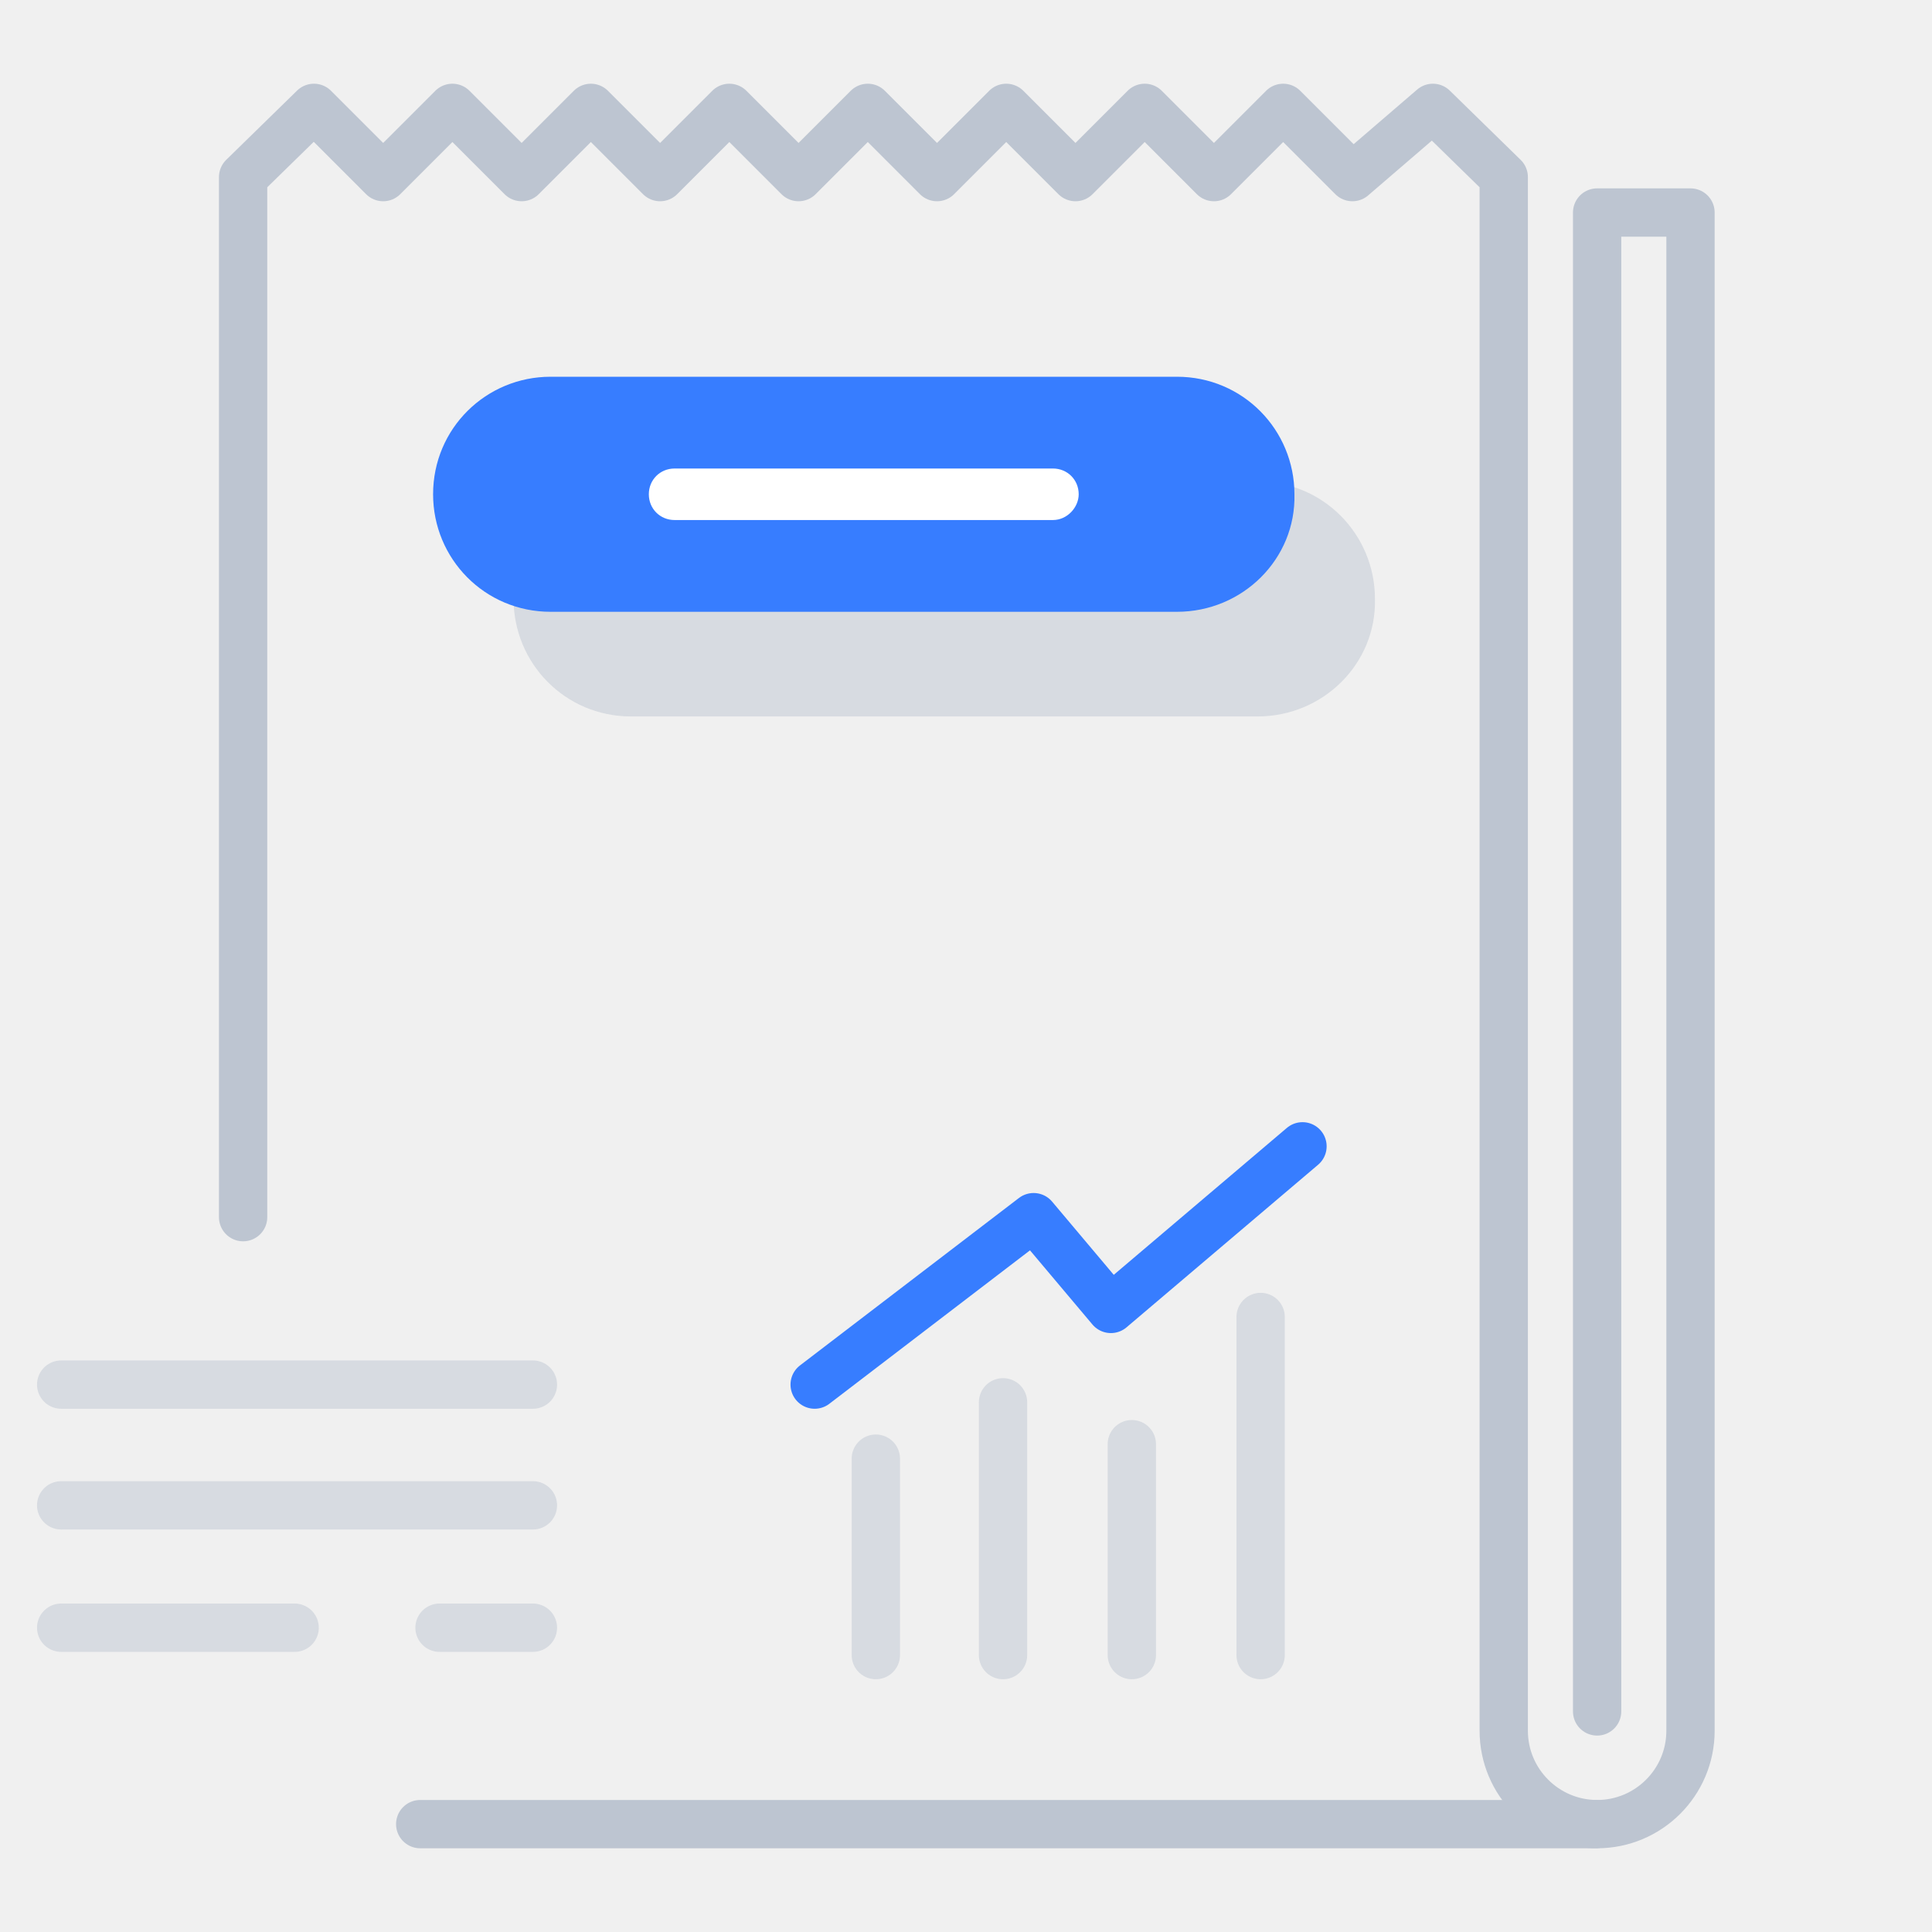
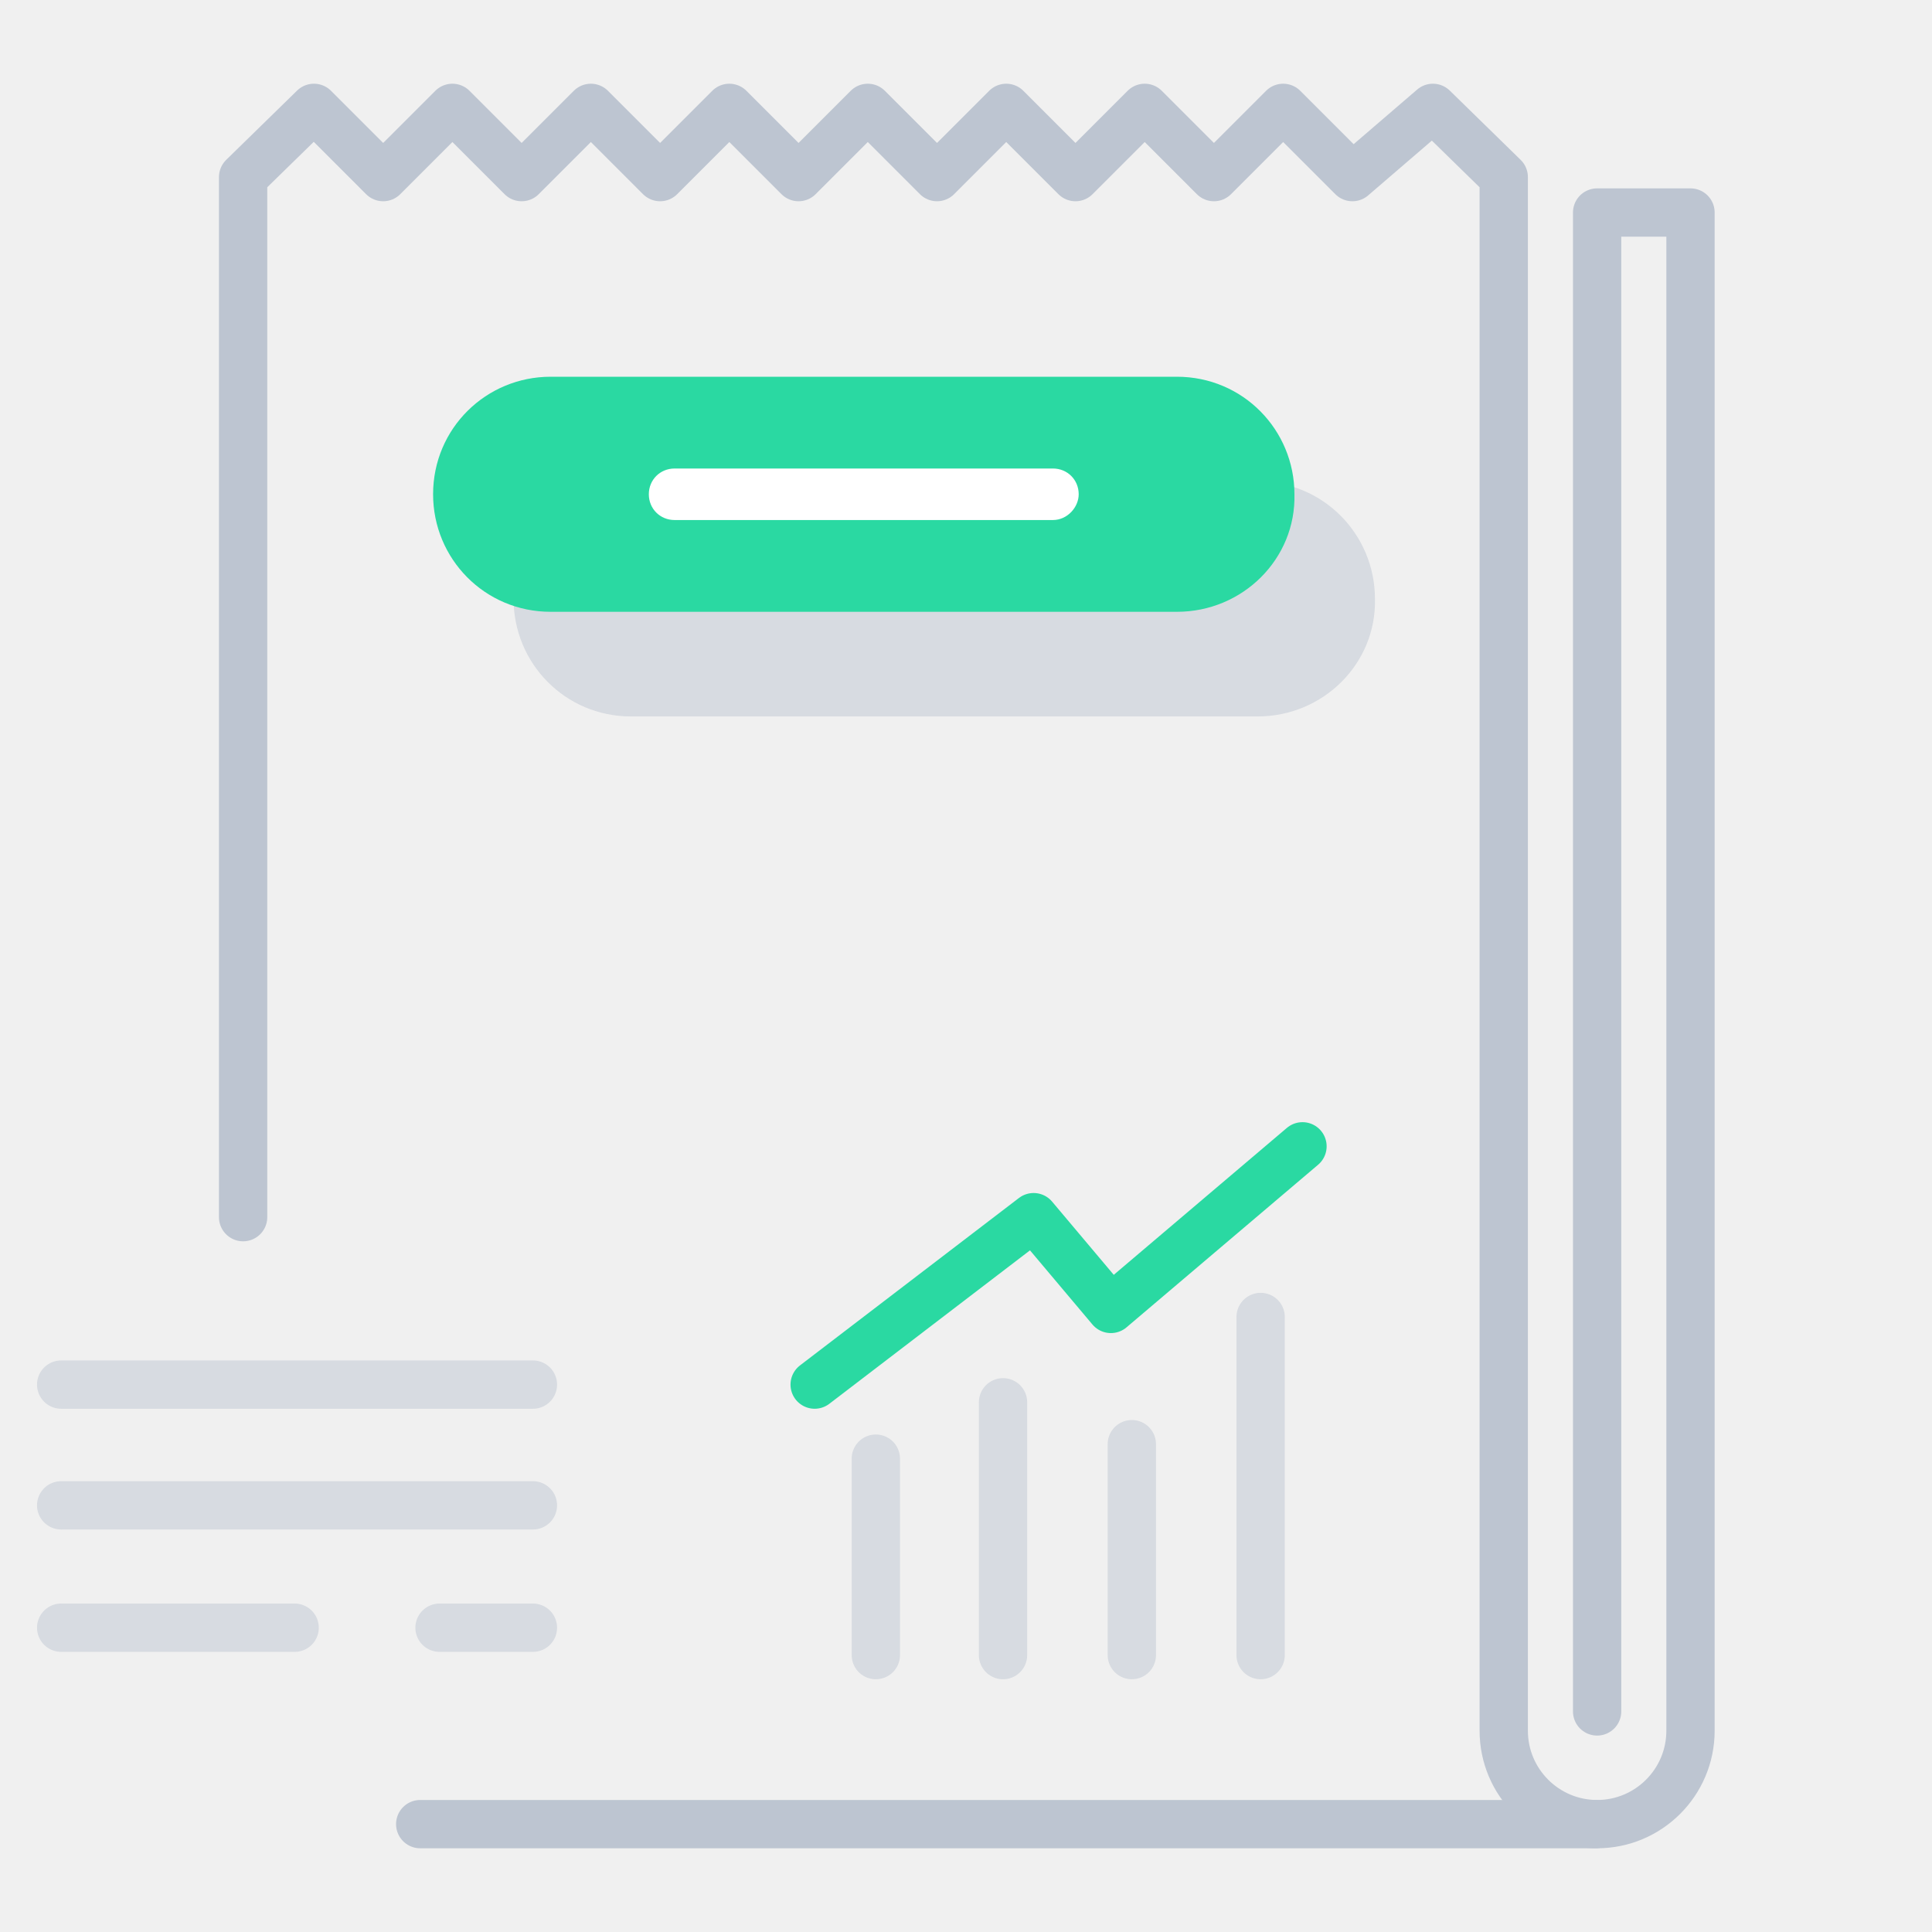
<svg xmlns="http://www.w3.org/2000/svg" x="0px" y="0px" viewBox="0 0 120 120" style="enable-background:new 0 0 120 120;" xml:space="preserve">
  <style type="text/css">
- 	.icon-2-0{fill:none;stroke:#377DFF;}
+ 	.icon-2-0{fill:none;stroke:#2ad9a2;}
	.icon-2-1{fill:none;stroke:#BDC5D1;}
- 	.icon-2-2{fill:#377DFF;}
+ 	.icon-2-2{fill:#2ad9a2;}
	.icon-2-3{fill:#BDC5D1;}
	.icon-2-4{fill:#FFFFFF;}
</style>
  <path class="icon-2-0 fill-none stroke-primary" stroke-width="3" stroke-linecap="round" stroke-linejoin="round" stroke-miterlimit="10" d="M99.1,113.3" />
  <path class="icon-2-1 fill-none stroke-gray-400" stroke-width="3" stroke-linecap="round" stroke-linejoin="round" stroke-miterlimit="10" d="M15.1,75.6V11l4.4-4.3l4.3,4.3l4.3-4.3l4.3,4.3l4.3-4.3l4.3,4.3l4.3-4.3l4.3,4.3l4.3-4.3l4.3,4.3l4.3-4.3  l4.3,4.3l4.3-4.3l4.3,4.3l4.3-4.3l4.3,4.3L89,6.7l4.4,4.3v96.5c0,3.2,2.6,5.8,5.8,5.8l0,0c3.2,0,5.8-2.6,5.8-5.8V13.2h-5.8v93.1" />
  <line class="icon-2-1 fill-none stroke-gray-400" stroke-width="3" stroke-linecap="round" stroke-linejoin="round" stroke-miterlimit="10" x1="99.1" y1="113.3" x2="26.1" y2="113.3" />
  <g opacity=".5">
    <path class="icon-2-3 fill-gray-400" d="M78.1,44.5H39.2c-4.1,0-7.3-3.3-7.3-7.3v0c0-4.1,3.3-7.3,7.3-7.3h38.9c4.1,0,7.3,3.3,7.3,7.3v0   C85.5,41.2,82.2,44.5,78.1,44.5z" />
  </g>
  <g>
    <path class="icon-2-2 fill-primary" d="M73.1,38H34.2c-4.1,0-7.3-3.3-7.3-7.3v0c0-4.1,3.3-7.3,7.3-7.3h38.9c4.1,0,7.3,3.3,7.3,7.3v0   C80.5,34.7,77.2,38,73.1,38z" />
  </g>
  <g>
    <path class="icon-2-4 fill-white" d="M65.4,32.3H41.9c-0.9,0-1.6-0.7-1.6-1.6v0c0-0.9,0.7-1.6,1.6-1.6h23.5c0.9,0,1.6,0.7,1.6,1.6v0   C67,31.5,66.3,32.3,65.4,32.3z" />
  </g>
  <g opacity=".5">
    <line class="icon-2-1 fill-none stroke-gray-400" stroke-width="3" stroke-linecap="round" stroke-linejoin="round" stroke-miterlimit="10" x1="3.8" y1="86" x2="33.1" y2="86" />
    <line class="icon-2-1 fill-none stroke-gray-400" stroke-width="3" stroke-linecap="round" stroke-linejoin="round" stroke-miterlimit="10" x1="3.8" y1="93.5" x2="33.1" y2="93.5" />
    <line class="icon-2-1 fill-none stroke-gray-400" stroke-width="3" stroke-linecap="round" stroke-linejoin="round" stroke-miterlimit="10" x1="3.8" y1="101.1" x2="18.3" y2="101.1" />
    <line class="icon-2-1 fill-none stroke-gray-400" stroke-width="3" stroke-linecap="round" stroke-linejoin="round" stroke-miterlimit="10" x1="27.3" y1="101.1" x2="33.1" y2="101.1" />
  </g>
  <line class="icon-2-1 fill-none stroke-gray-400" opacity=".5" stroke-width="3" stroke-linecap="round" stroke-linejoin="round" stroke-miterlimit="10" x1="54.4" y1="90.6" x2="54.4" y2="102.8" />
  <line class="icon-2-1 fill-none stroke-gray-400" opacity=".5" stroke-width="3" stroke-linecap="round" stroke-linejoin="round" stroke-miterlimit="10" x1="62.3" y1="87.1" x2="62.3" y2="102.8" />
  <line class="icon-2-1 fill-none stroke-gray-400" opacity=".5" stroke-width="3" stroke-linecap="round" stroke-linejoin="round" stroke-miterlimit="10" x1="70.3" y1="89.7" x2="70.3" y2="102.8" />
  <line class="icon-2-1 fill-none stroke-gray-400" opacity=".5" stroke-width="3" stroke-linecap="round" stroke-linejoin="round" stroke-miterlimit="10" x1="78.3" y1="81.8" x2="78.3" y2="102.8" />
  <polyline class="icon-2-0 fill-none stroke-primary" stroke-width="3" stroke-linecap="round" stroke-linejoin="round" stroke-miterlimit="10" points="50.6,86 64.2,75.6 69,81.3 80.9,71.2 " />
</svg>
